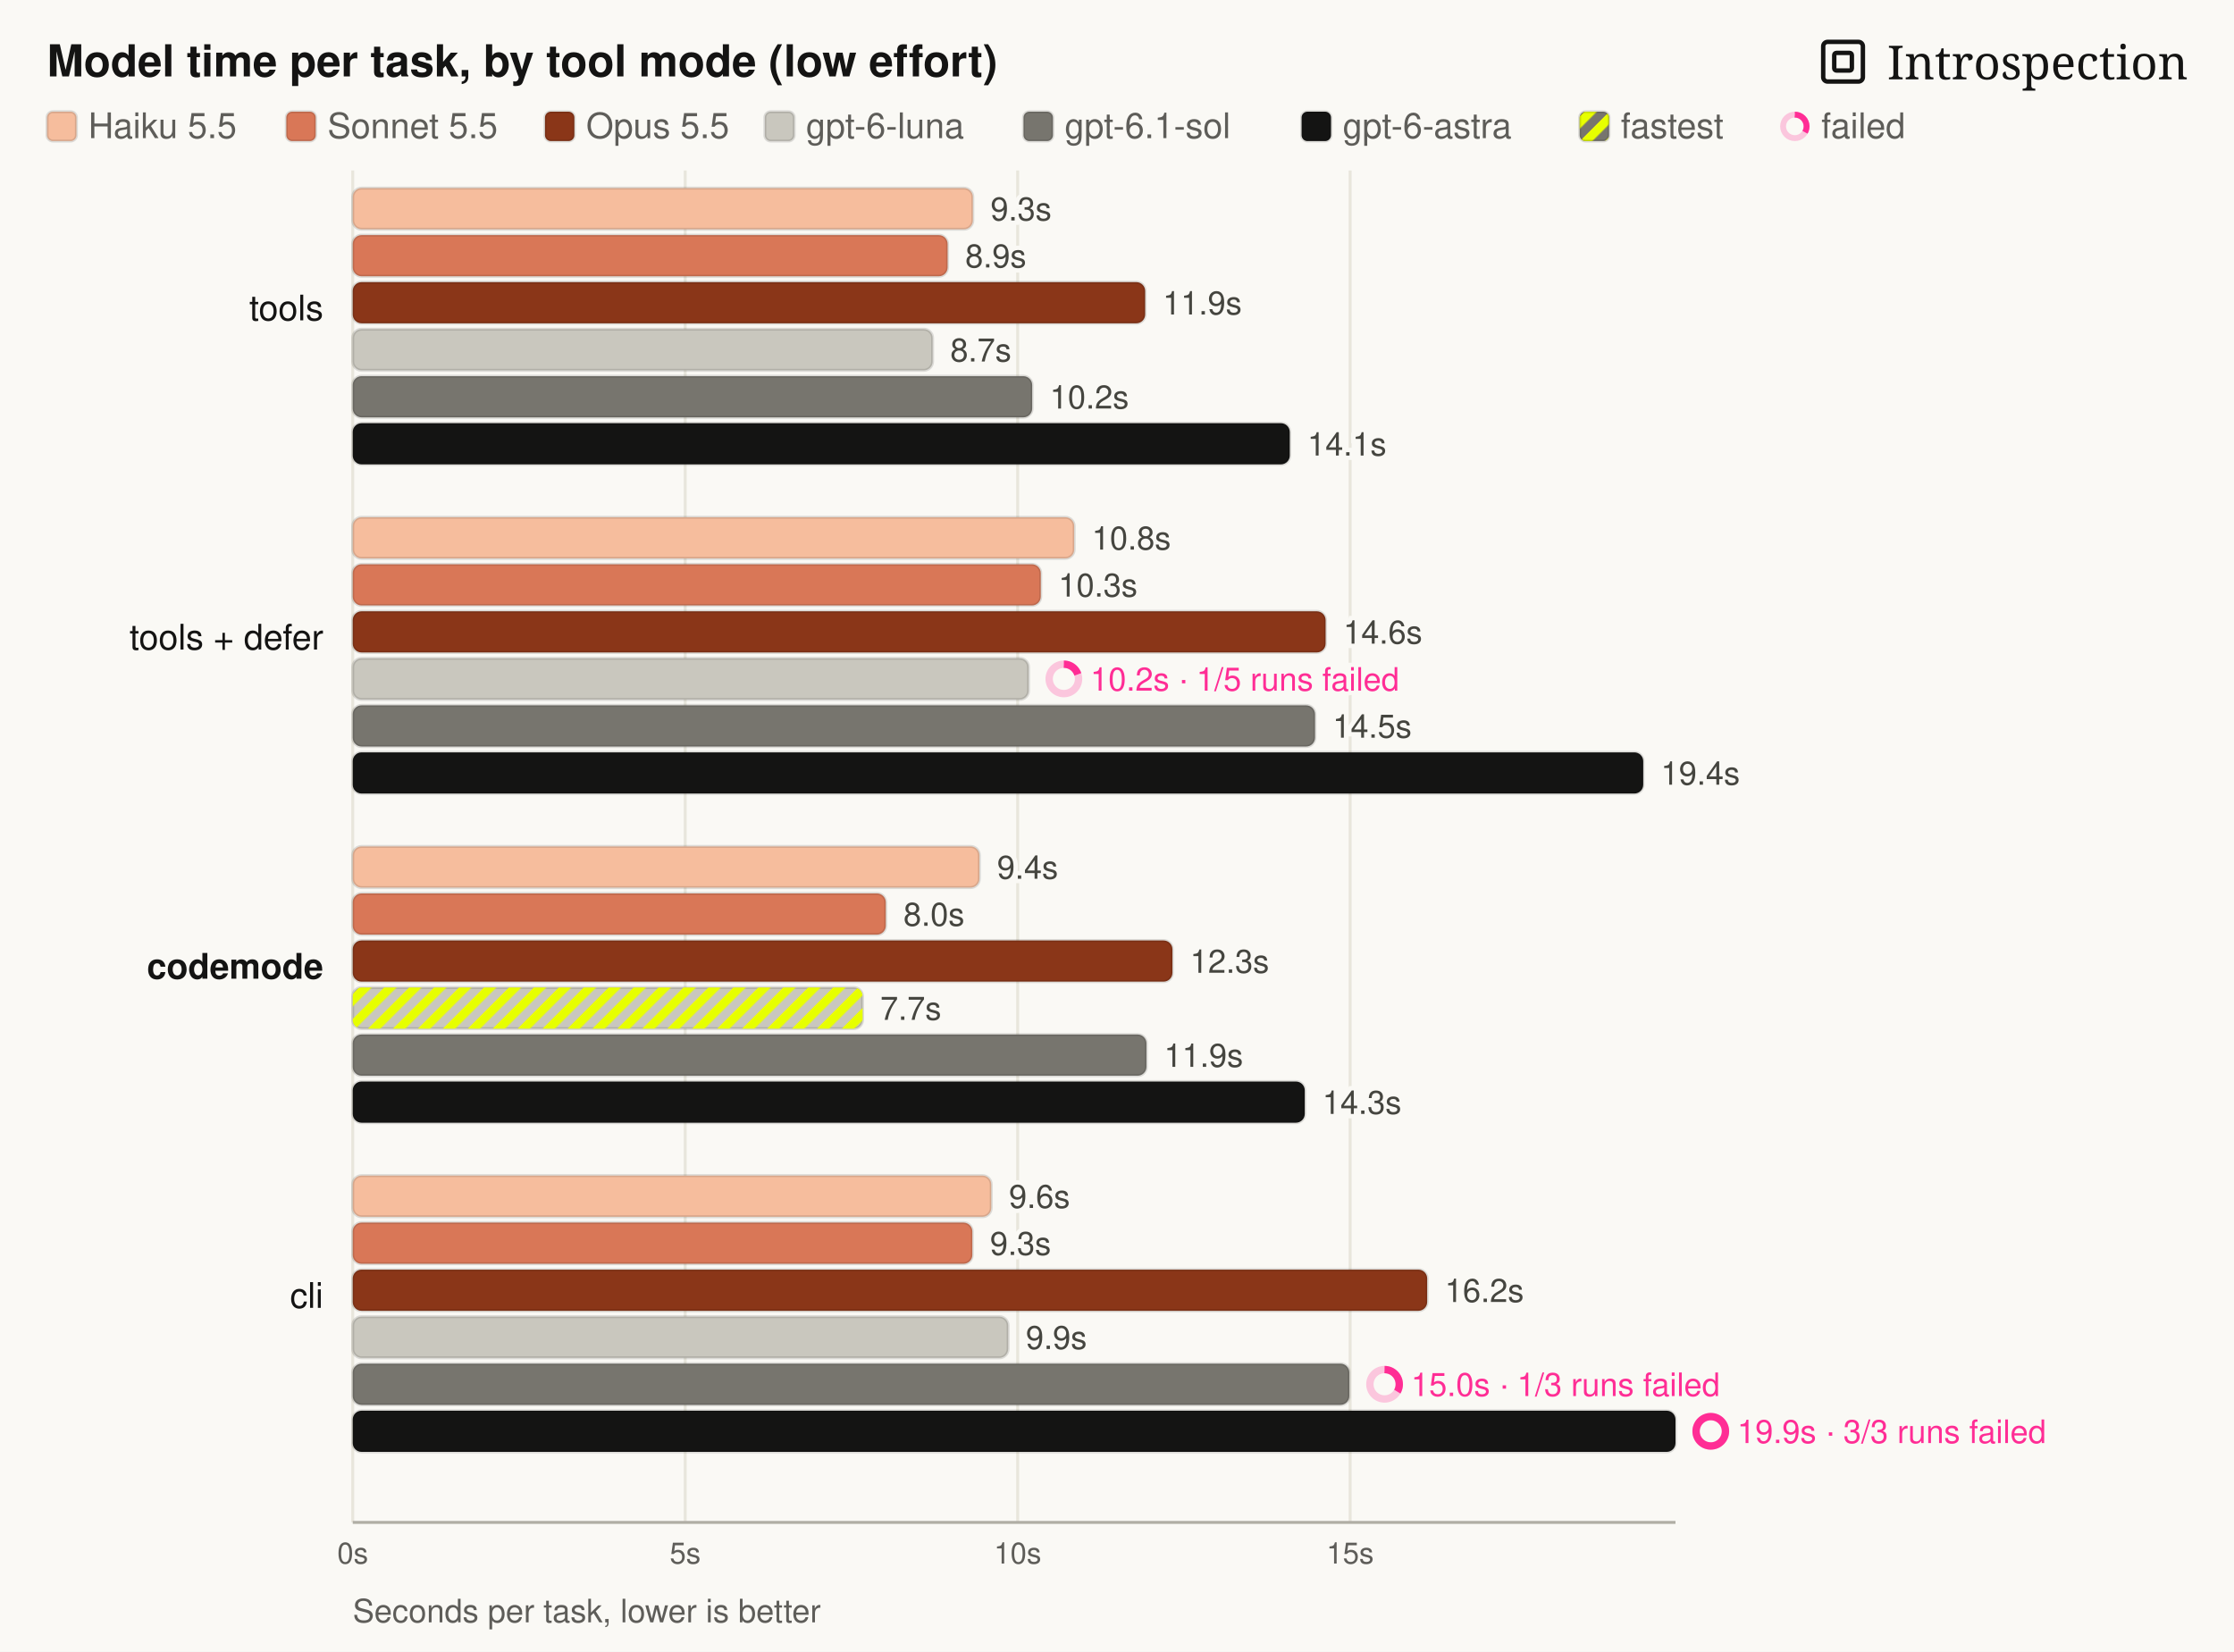
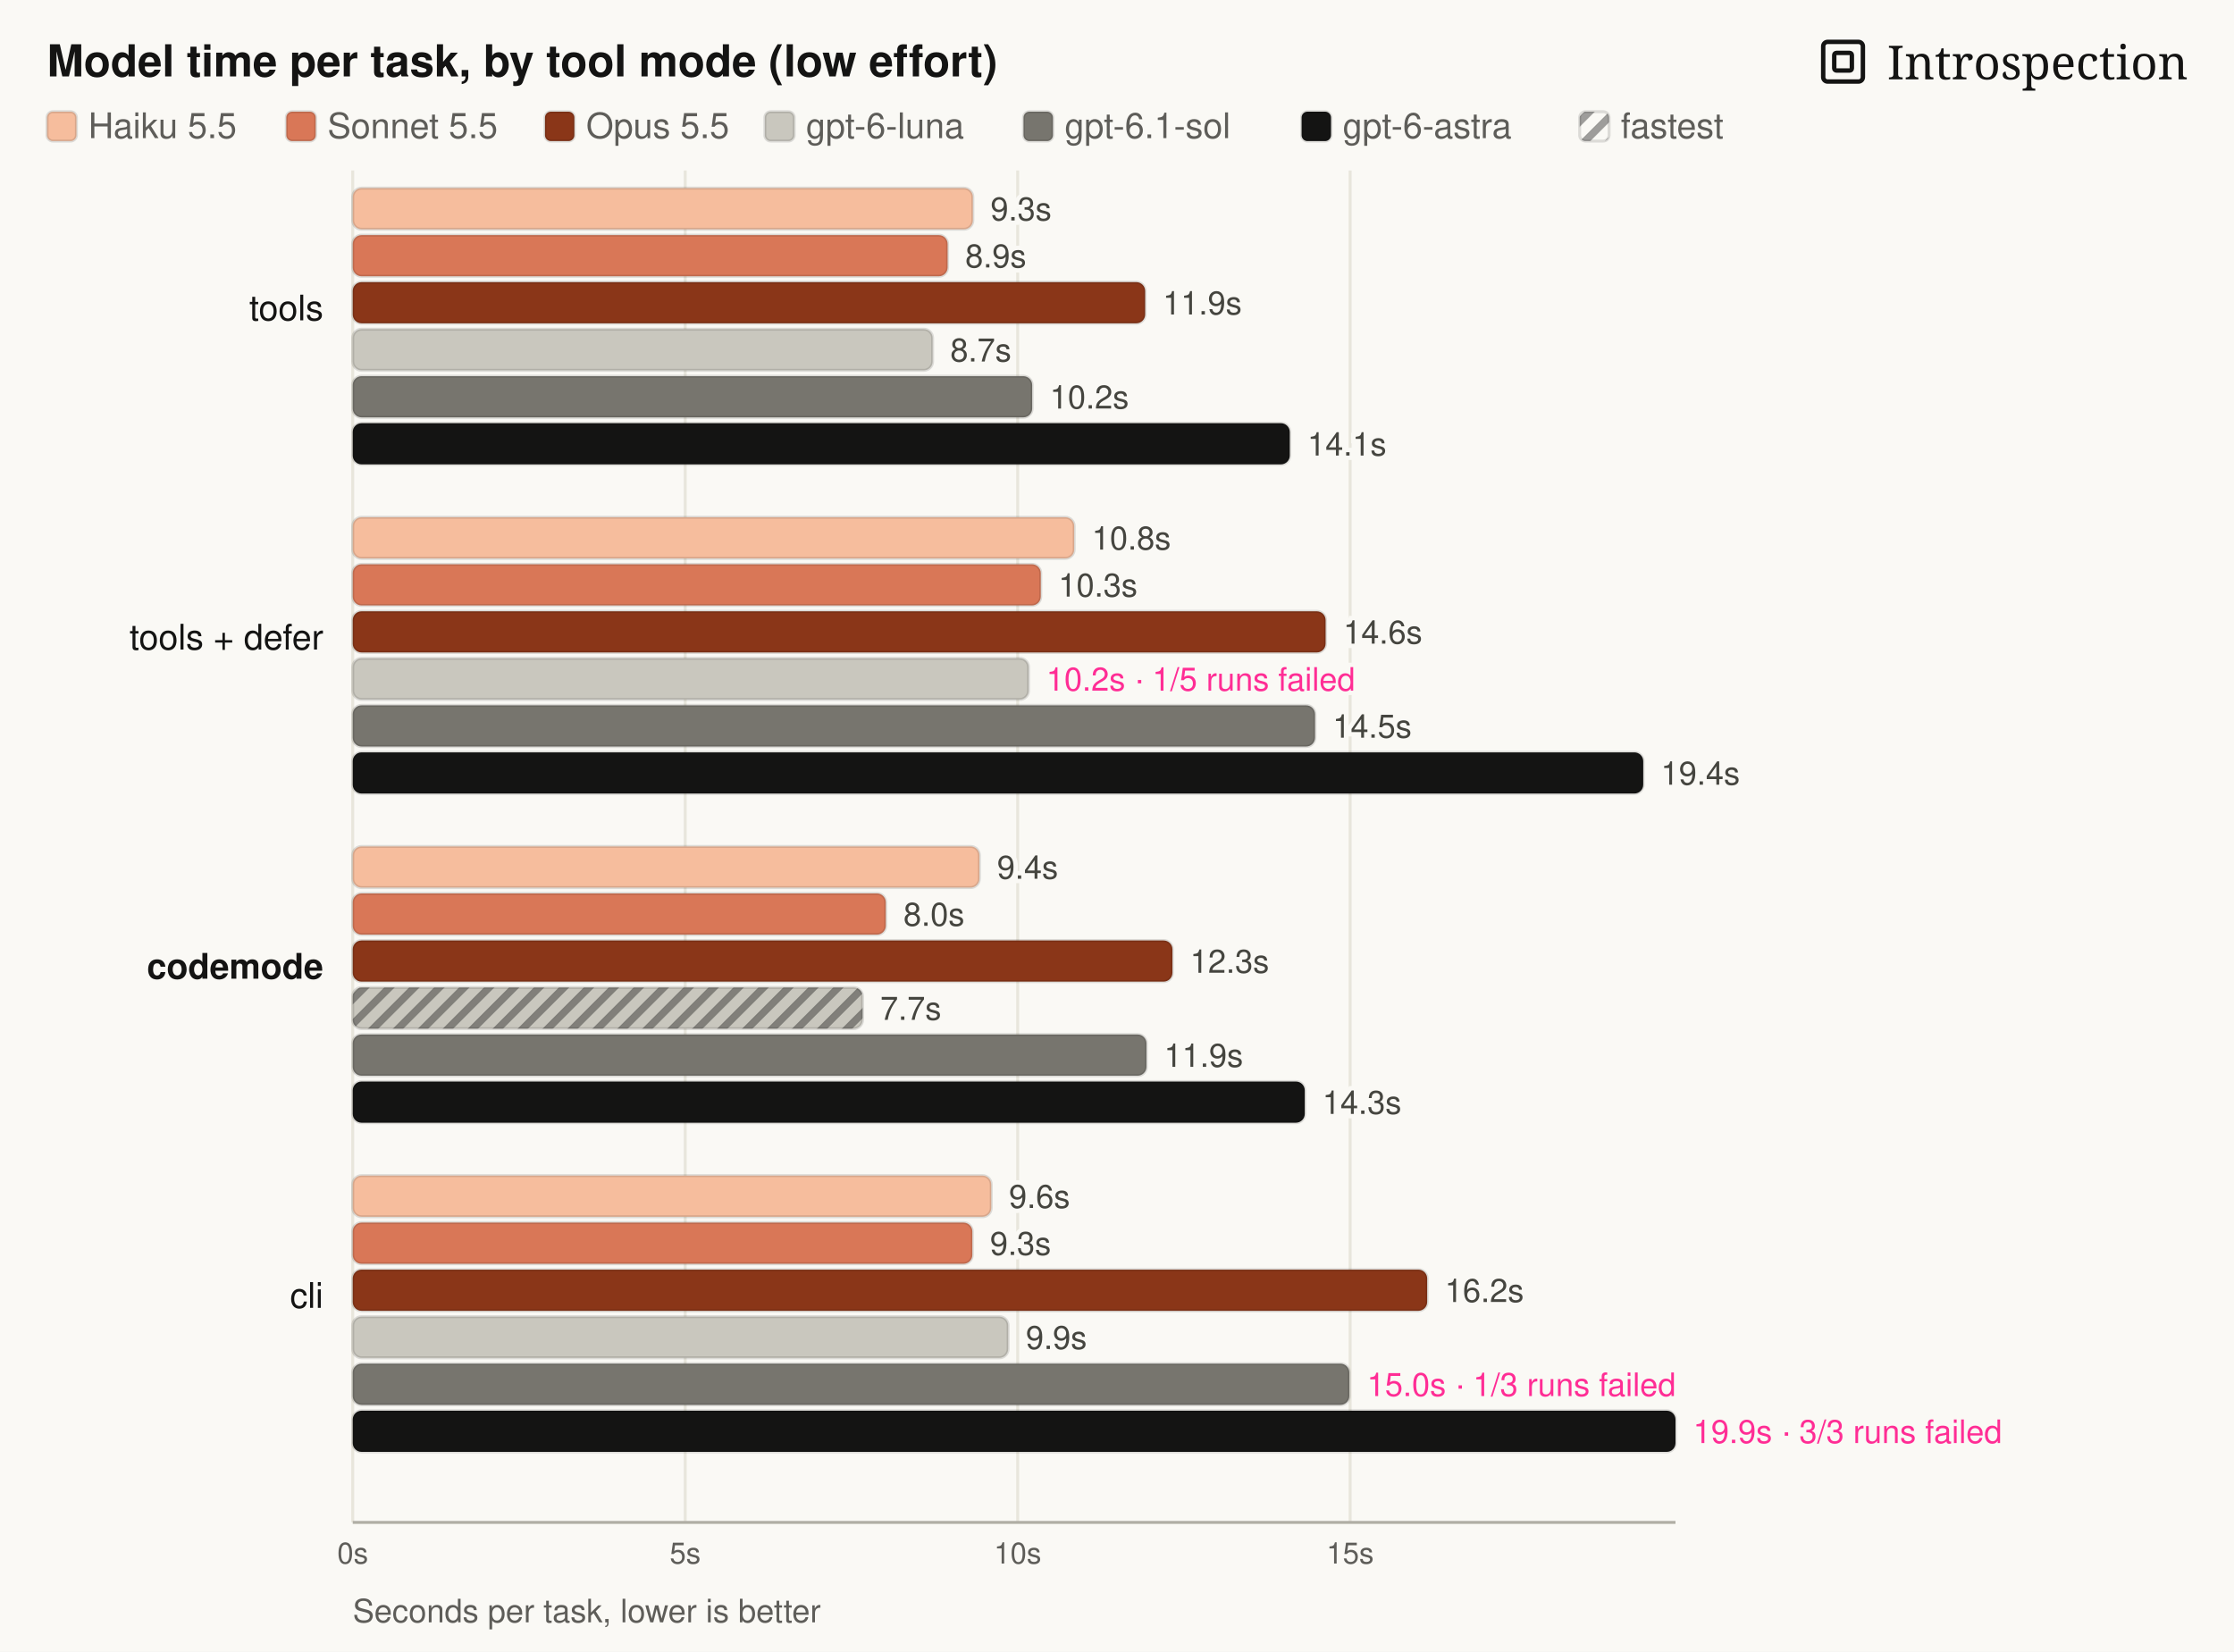
<svg xmlns="http://www.w3.org/2000/svg" width="760" height="562" viewBox="0 0 760 562" font-family="-apple-system, Segoe UI, Helvetica, Arial, sans-serif">
  <defs>
    <pattern id="win-light" patternUnits="userSpaceOnUse" width="6" height="6" patternTransform="rotate(45)">
      <rect width="2.5" height="6" fill="#141413" opacity="0.4" />
    </pattern>
    <pattern id="win-dark" patternUnits="userSpaceOnUse" width="6" height="6" patternTransform="rotate(45)">
      <rect width="2.5" height="6" fill="#ffffff" opacity="0.6" />
-     </pattern>
-     <pattern id="win-yellow" patternUnits="userSpaceOnUse" width="6" height="6" patternTransform="rotate(45)">
-       <rect width="3" height="6" fill="#e6ff00" />
    </pattern>
  </defs>
  <rect width="760" height="562" fill="#faf9f5" />
  <text x="16" y="26" font-size="15" font-weight="600" fill="#141413">Model time per task, by tool mode (low effort)</text>
  <g transform="translate(618 12) scale(0.75)" fill="none" stroke="#141413" stroke-width="2" stroke-linecap="round" stroke-linejoin="round">
    <rect x="3" y="3" width="18" height="18" rx="2" />
    <rect x="8" y="8" width="8" height="8" rx="1" />
  </g>
  <text x="642" y="27" font-size="16" font-family="Georgia, serif" fill="#141413">Introspection</text>
  <rect x="16" y="38" width="10" height="10" rx="2" fill="#f6bd9d" stroke="#0000001f" />
  <text x="30" y="47" font-size="12" fill="#5e5d59">Haiku 5.5</text>
  <rect x="97.4" y="38" width="10" height="10" rx="2" fill="#d97757" stroke="#0000001f" />
  <text x="111.4" y="47" font-size="12" fill="#5e5d59">Sonnet 5.5</text>
  <rect x="185.4" y="38" width="10" height="10" rx="2" fill="#8a3618" stroke="#0000001f" />
  <text x="199.4" y="47" font-size="12" fill="#5e5d59">Opus 5.5</text>
  <rect x="260.2" y="38" width="10" height="10" rx="2" fill="#c9c7be" stroke="#0000001f" />
  <text x="274.2" y="47" font-size="12" fill="#5e5d59">gpt-6-luna</text>
  <rect x="348.2" y="38" width="10" height="10" rx="2" fill="#77756e" stroke="#0000001f" />
  <text x="362.2" y="47" font-size="12" fill="#5e5d59">gpt-6.1-sol</text>
  <rect x="442.8" y="38" width="10" height="10" rx="2" fill="#141413" stroke="#0000001f" />
  <text x="456.8" y="47" font-size="12" fill="#5e5d59">gpt-6-astra</text>
-   <rect x="537.4" y="38" width="10" height="10" rx="2" fill="#77756e" />
-   <rect x="537.4" y="38" width="10" height="10" rx="2" fill="url(#win-yellow)" stroke="#0000001f" />
+   <rect x="537.4" y="38" width="10" height="10" rx="2" fill="url(#win-light)" stroke="#0000001f" />
  <text x="551.4" y="47" font-size="12" fill="#5e5d59">fastest</text>
-   <circle cx="610.6" cy="43" r="4" fill="none" stroke="#ff2d9540" stroke-width="2" />
-   <circle cx="610.6" cy="43" r="4" fill="none" stroke="#ff2d95" stroke-width="2" stroke-dasharray="8.378 25.133" transform="rotate(-90 610.6 43)" />
-   <text x="619.6" y="47" font-size="12" fill="#5e5d59">failed</text>
  <line x1="120" y1="58" x2="120" y2="518" stroke="#e8e6dc" />
  <text x="120" y="532" font-size="10" text-anchor="middle" fill="#5e5d59">0s</text>
  <line x1="233.105" y1="58" x2="233.105" y2="518" stroke="#e8e6dc" />
  <text x="233.105" y="532" font-size="10" text-anchor="middle" fill="#5e5d59">5s</text>
  <line x1="346.21" y1="58" x2="346.21" y2="518" stroke="#e8e6dc" />
  <text x="346.21" y="532" font-size="10" text-anchor="middle" fill="#5e5d59">10s</text>
  <line x1="459.315" y1="58" x2="459.315" y2="518" stroke="#e8e6dc" />
  <text x="459.315" y="532" font-size="10" text-anchor="middle" fill="#5e5d59">15s</text>
  <line x1="120" y1="518" x2="570" y2="518" stroke="#b0aea5" />
  <text x="110" y="109" font-size="12" text-anchor="end" fill="#141413" font-weight="400">tools</text>
  <rect x="120" y="64" width="210.959" height="14" rx="3" fill="#f6bd9d" stroke="#0000001f" data-href="https://artificialanalysis.ai/models/claude-haiku-5-5" />
  <text x="336.959" y="75" font-size="11" stroke="#faf9f5" stroke-width="3" paint-order="stroke" fill="#45453f">9.3s</text>
  <rect x="120" y="80" width="202.375" height="14" rx="3" fill="#d97757" stroke="#0000001f" data-href="https://artificialanalysis.ai/models/claude-sonnet-5-5" />
  <text x="328.375" y="91" font-size="11" stroke="#faf9f5" stroke-width="3" paint-order="stroke" fill="#45453f">8.9s</text>
  <rect x="120" y="96" width="269.575" height="14" rx="3" fill="#8a3618" stroke="#0000001f" data-href="https://artificialanalysis.ai/models/claude-opus-5-5" />
  <text x="395.575" y="107" font-size="11" stroke="#faf9f5" stroke-width="3" paint-order="stroke" fill="#45453f">11.9s</text>
  <rect x="120" y="112" width="197.278" height="14" rx="3" fill="#c9c7be" stroke="#0000001f" data-href="https://artificialanalysis.ai/models/gpt-6-luna" />
  <text x="323.278" y="123" font-size="11" stroke="#faf9f5" stroke-width="3" paint-order="stroke" fill="#45453f">8.7s</text>
  <rect x="120" y="128" width="231.142" height="14" rx="3" fill="#77756e" stroke="#0000001f" data-href="https://artificialanalysis.ai/models/gpt-6-1-sol" />
  <text x="357.142" y="139" font-size="11" stroke="#faf9f5" stroke-width="3" paint-order="stroke" fill="#45453f">10.2s</text>
  <rect x="120" y="144" width="318.775" height="14" rx="3" fill="#141413" stroke="#0000001f" data-href="https://artificialanalysis.ai/models/gpt-6-astra" />
  <text x="444.775" y="155" font-size="11" stroke="#faf9f5" stroke-width="3" paint-order="stroke" fill="#45453f">14.1s</text>
  <text x="110" y="221" font-size="12" text-anchor="end" fill="#141413" font-weight="400">tools + defer</text>
  <rect x="120" y="176" width="245.434" height="14" rx="3" fill="#f6bd9d" stroke="#0000001f" data-href="https://artificialanalysis.ai/models/claude-haiku-5-5" />
  <text x="371.434" y="187" font-size="11" stroke="#faf9f5" stroke-width="3" paint-order="stroke" fill="#45453f">10.8s</text>
  <rect x="120" y="192" width="234.067" height="14" rx="3" fill="#d97757" stroke="#0000001f" data-href="https://artificialanalysis.ai/models/claude-sonnet-5-5" />
  <text x="360.067" y="203" font-size="11" stroke="#faf9f5" stroke-width="3" paint-order="stroke" fill="#45453f">10.3s</text>
  <rect x="120" y="208" width="330.968" height="14" rx="3" fill="#8a3618" stroke="#0000001f" data-href="https://artificialanalysis.ai/models/claude-opus-5-5" />
  <text x="456.968" y="219" font-size="11" stroke="#faf9f5" stroke-width="3" paint-order="stroke" fill="#45453f">14.6s</text>
  <rect x="120" y="224" width="229.925" height="14" rx="3" fill="#c9c7be" stroke="#0000001f" data-href="https://artificialanalysis.ai/models/gpt-6-luna" />
-   <circle cx="361.925" cy="231" r="5" fill="none" stroke="#ff2d9540" stroke-width="2.5" />
-   <circle cx="361.925" cy="231" r="5" fill="none" stroke="#ff2d95" stroke-width="2.5" stroke-dasharray="6.283 31.416" transform="rotate(-90 361.9246 231)" />
-   <text x="370.925" y="235" font-size="11" stroke="#faf9f5" stroke-width="3" paint-order="stroke" fill="#ff2d95">10.2s · 1/5 runs failed</text>
+   <text x="355.925" y="235" font-size="11" stroke="#faf9f5" stroke-width="3" paint-order="stroke" fill="#ff2d95">10.2s · 1/5 runs failed</text>
  <rect x="120" y="240" width="327.356" height="14" rx="3" fill="#77756e" stroke="#0000001f" data-href="https://artificialanalysis.ai/models/gpt-6-1-sol" />
  <text x="453.356" y="251" font-size="11" stroke="#faf9f5" stroke-width="3" paint-order="stroke" fill="#45453f">14.5s</text>
  <rect x="120" y="256" width="439.021" height="14" rx="3" fill="#141413" stroke="#0000001f" data-href="https://artificialanalysis.ai/models/gpt-6-astra" />
  <text x="565.021" y="267" font-size="11" stroke="#faf9f5" stroke-width="3" paint-order="stroke" fill="#45453f">19.4s</text>
  <text x="110" y="333" font-size="12" text-anchor="end" fill="#141413" font-weight="600">codemode</text>
  <rect x="120" y="288" width="213.19" height="14" rx="3" fill="#f6bd9d" stroke="#0000001f" data-href="https://artificialanalysis.ai/models/claude-haiku-5-5" />
  <text x="339.19" y="299" font-size="11" stroke="#faf9f5" stroke-width="3" paint-order="stroke" fill="#45453f">9.4s</text>
  <rect x="120" y="304" width="181.338" height="14" rx="3" fill="#d97757" stroke="#0000001f" data-href="https://artificialanalysis.ai/models/claude-sonnet-5-5" />
  <text x="307.338" y="315" font-size="11" stroke="#faf9f5" stroke-width="3" paint-order="stroke" fill="#45453f">8.0s</text>
  <rect x="120" y="320" width="278.857" height="14" rx="3" fill="#8a3618" stroke="#0000001f" data-href="https://artificialanalysis.ai/models/claude-opus-5-5" />
  <text x="404.857" y="331" font-size="11" stroke="#faf9f5" stroke-width="3" paint-order="stroke" fill="#45453f">12.3s</text>
  <rect x="120" y="336" width="173.453" height="14" rx="3" fill="#c9c7be" stroke="#0000001f" data-href="https://artificialanalysis.ai/models/gpt-6-luna" />
-   <rect x="120" y="336" width="173.453" height="14" rx="3" fill="url(#win-yellow)" pointer-events="none" />
+   <rect x="120" y="336" width="173.453" height="14" rx="3" fill="url(#win-light)" pointer-events="none" />
  <text x="299.453" y="347" font-size="11" stroke="#faf9f5" stroke-width="3" paint-order="stroke" fill="#45453f">7.7s</text>
  <rect x="120" y="352" width="270.012" height="14" rx="3" fill="#77756e" stroke="#0000001f" data-href="https://artificialanalysis.ai/models/gpt-6-1-sol" />
  <text x="396.012" y="363" font-size="11" stroke="#faf9f5" stroke-width="3" paint-order="stroke" fill="#45453f">11.9s</text>
  <rect x="120" y="368" width="323.873" height="14" rx="3" fill="#141413" stroke="#0000001f" data-href="https://artificialanalysis.ai/models/gpt-6-astra" />
  <text x="449.873" y="379" font-size="11" stroke="#faf9f5" stroke-width="3" paint-order="stroke" fill="#45453f">14.3s</text>
  <text x="110" y="445" font-size="12" text-anchor="end" fill="#141413" font-weight="400">cli</text>
  <rect x="120" y="400" width="217.225" height="14" rx="3" fill="#f6bd9d" stroke="#0000001f" data-href="https://artificialanalysis.ai/models/claude-haiku-5-5" />
  <text x="343.225" y="411" font-size="11" stroke="#faf9f5" stroke-width="3" paint-order="stroke" fill="#45453f">9.6s</text>
  <rect x="120" y="416" width="210.783" height="14" rx="3" fill="#d97757" stroke="#0000001f" data-href="https://artificialanalysis.ai/models/claude-sonnet-5-5" />
  <text x="336.783" y="427" font-size="11" stroke="#faf9f5" stroke-width="3" paint-order="stroke" fill="#45453f">9.3s</text>
  <rect x="120" y="432" width="365.518" height="14" rx="3" fill="#8a3618" stroke="#0000001f" data-href="https://artificialanalysis.ai/models/claude-opus-5-5" />
  <text x="491.518" y="443" font-size="11" stroke="#faf9f5" stroke-width="3" paint-order="stroke" fill="#45453f">16.2s</text>
  <rect x="120" y="448" width="222.975" height="14" rx="3" fill="#c9c7be" stroke="#0000001f" data-href="https://artificialanalysis.ai/models/gpt-6-luna" />
  <text x="348.975" y="459" font-size="11" stroke="#faf9f5" stroke-width="3" paint-order="stroke" fill="#45453f">9.9s</text>
  <rect x="120" y="464" width="339.029" height="14" rx="3" fill="#77756e" stroke="#0000001f" data-href="https://artificialanalysis.ai/models/gpt-6-1-sol" />
-   <circle cx="471.029" cy="471" r="5" fill="none" stroke="#ff2d9540" stroke-width="2.5" />
-   <circle cx="471.029" cy="471" r="5" fill="none" stroke="#ff2d95" stroke-width="2.5" stroke-dasharray="10.472 31.416" transform="rotate(-90 471.0288 471)" />
-   <text x="480.029" y="475" font-size="11" stroke="#faf9f5" stroke-width="3" paint-order="stroke" fill="#ff2d95">15.0s · 1/3 runs failed</text>
+   <text x="465.029" y="475" font-size="11" stroke="#faf9f5" stroke-width="3" paint-order="stroke" fill="#ff2d95">15.0s · 1/3 runs failed</text>
  <rect x="120" y="480" width="450" height="14" rx="3" fill="#141413" stroke="#0000001f" data-href="https://artificialanalysis.ai/models/gpt-6-astra" />
-   <circle cx="582" cy="487" r="5" fill="none" stroke="#ff2d9540" stroke-width="2.5" />
-   <circle cx="582" cy="487" r="5" fill="none" stroke="#ff2d95" stroke-width="2.5" stroke-dasharray="31.416 31.416" transform="rotate(-90 582 487)" />
-   <text x="591" y="491" font-size="11" stroke="#faf9f5" stroke-width="3" paint-order="stroke" fill="#ff2d95">19.9s · 3/3 runs failed</text>
+   <text x="576" y="491" font-size="11" stroke="#faf9f5" stroke-width="3" paint-order="stroke" fill="#ff2d95">19.9s · 3/3 runs failed</text>
  <text x="120" y="552" font-size="11" fill="#5e5d59">Seconds per task, lower is better</text>
</svg>
